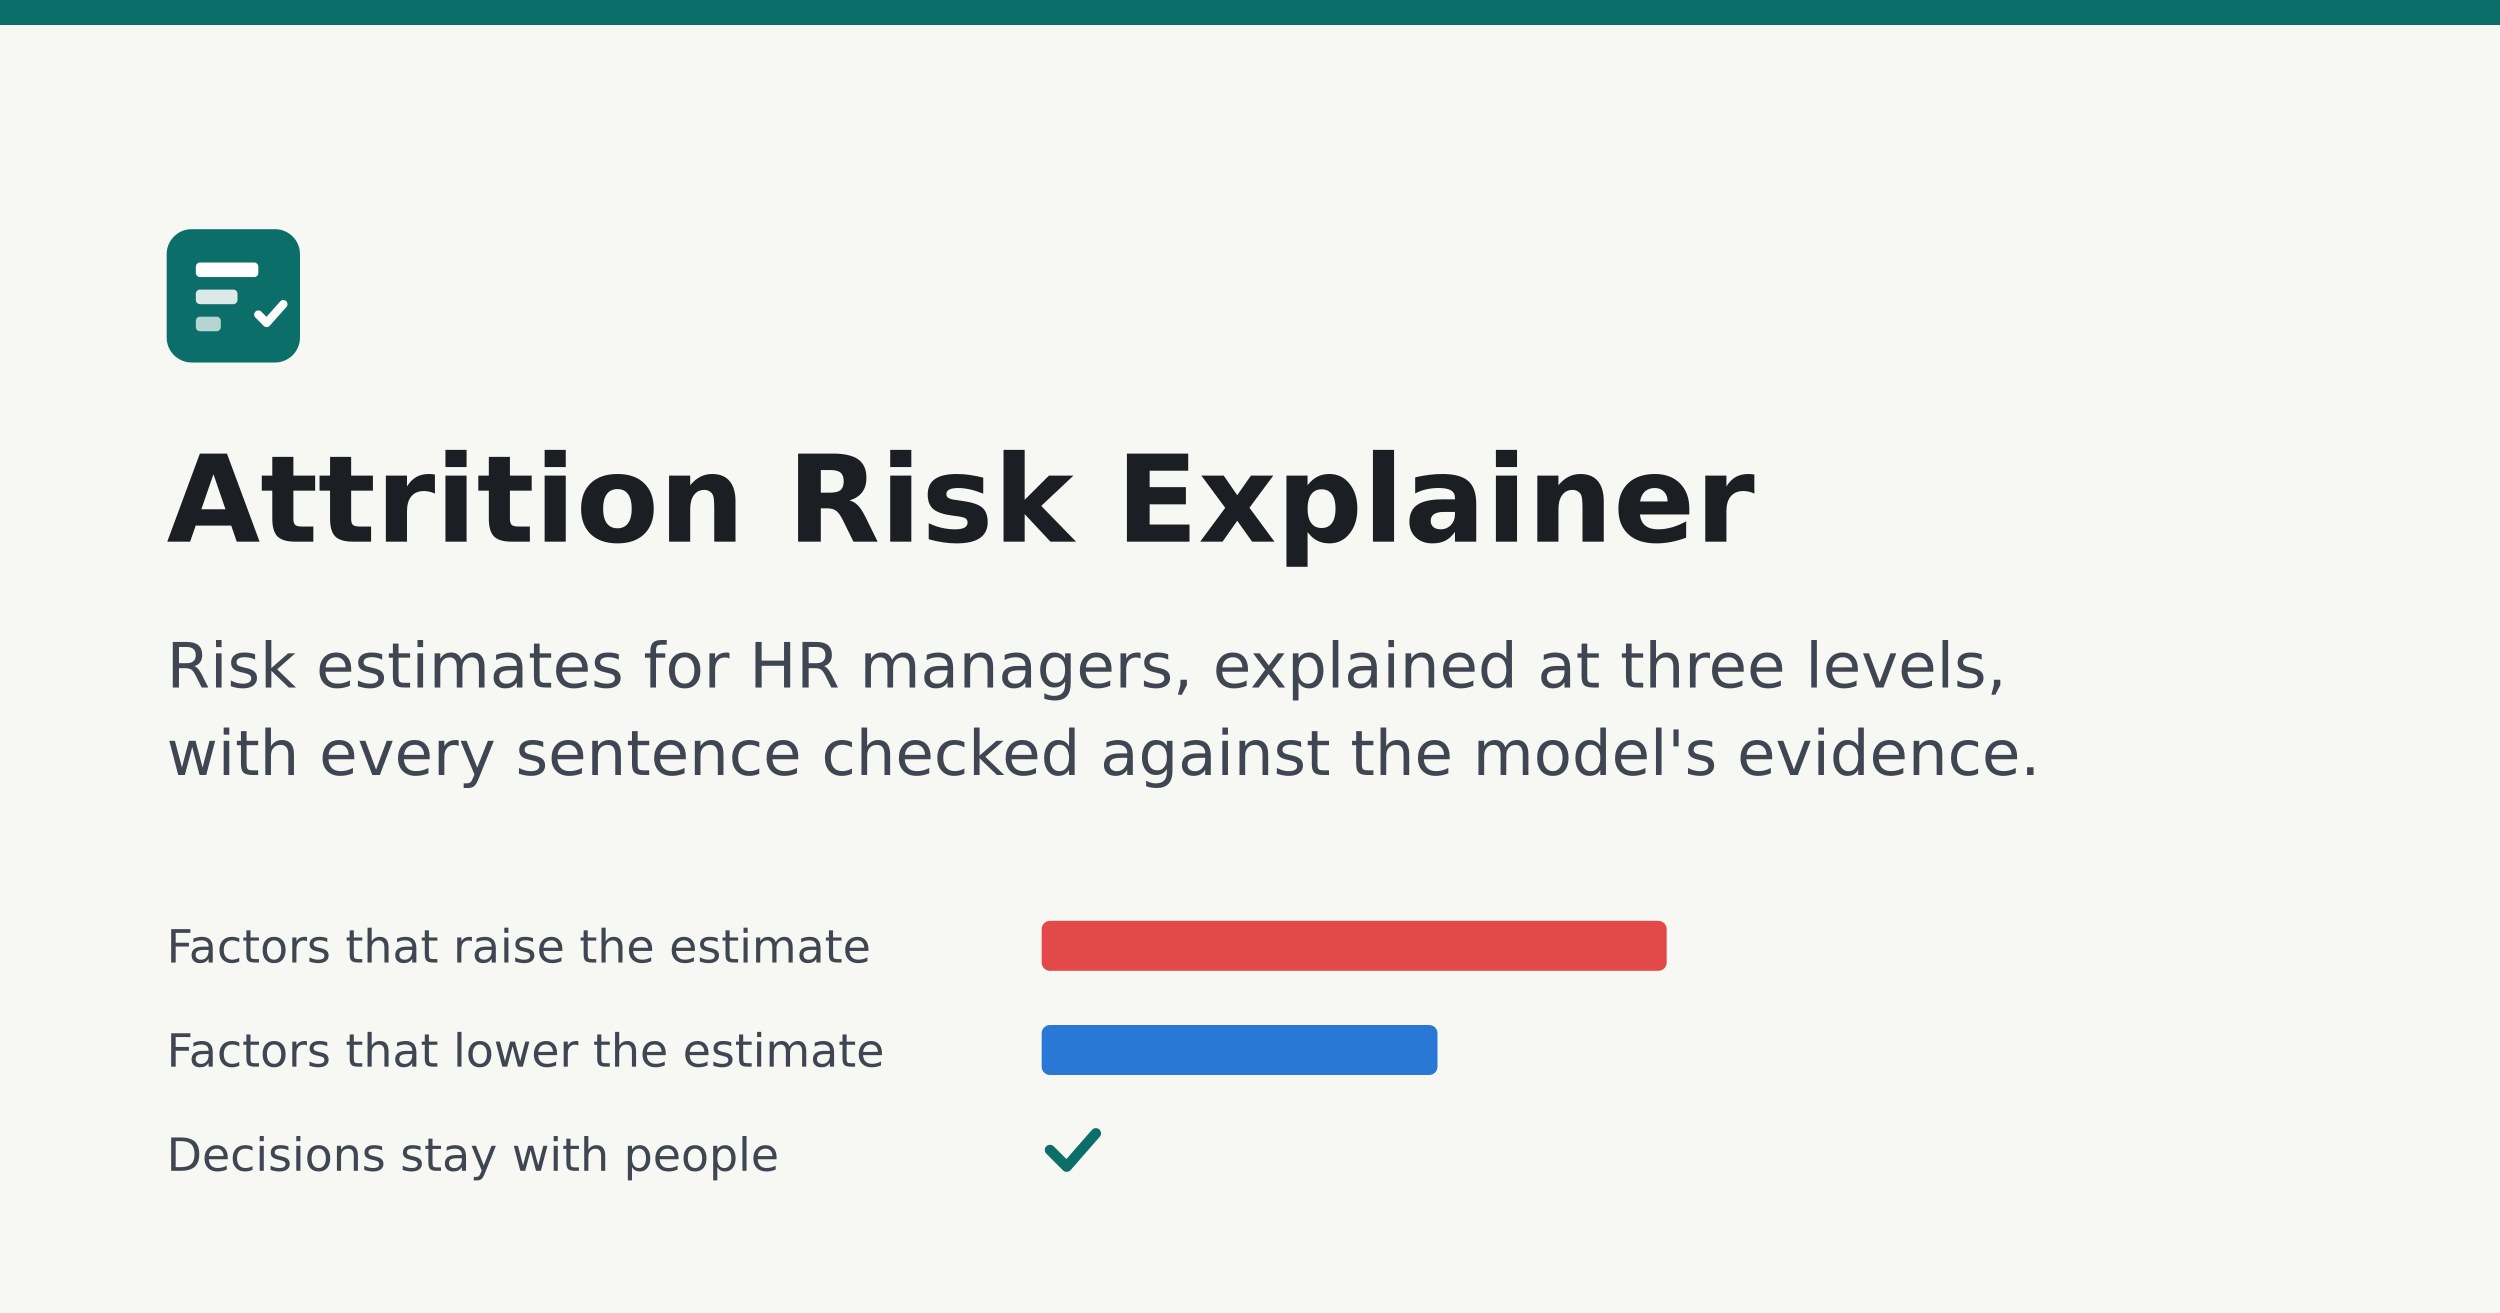
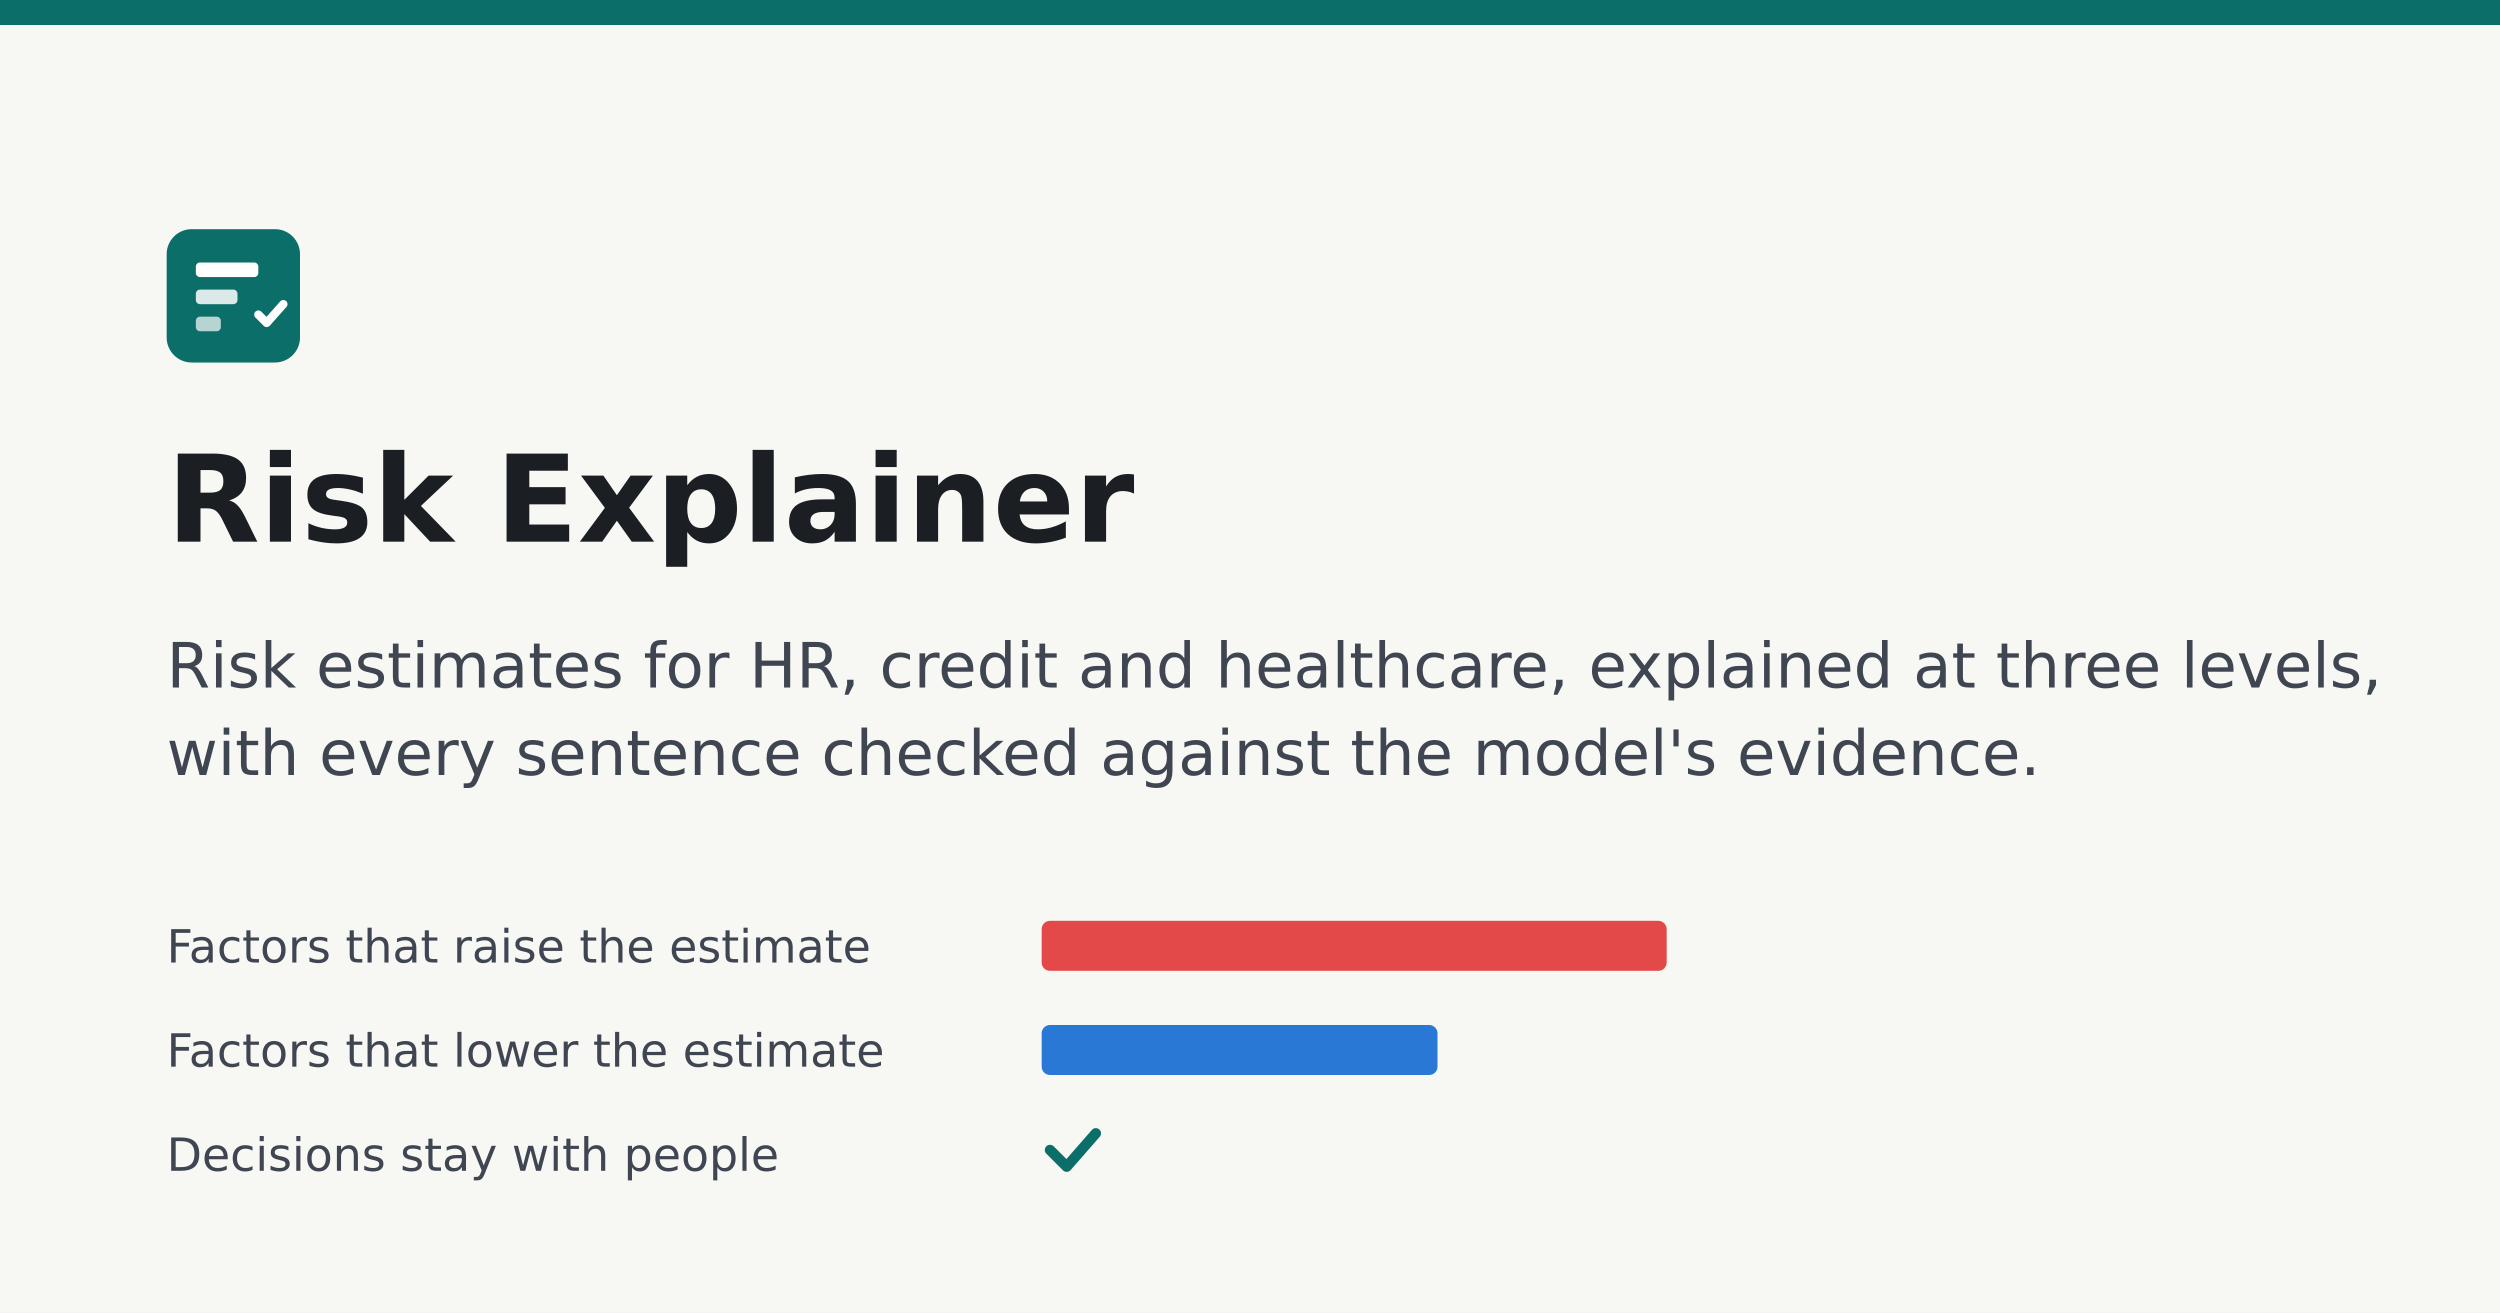
<svg xmlns="http://www.w3.org/2000/svg" width="1200" height="630" viewBox="0 0 1200 630">
  <rect width="1200" height="630" fill="#f7f7f4" />
  <rect x="0" y="0" width="1200" height="12" fill="#0b6e69" />
  <g transform="translate(80,110)">
    <rect width="64" height="64" rx="12" fill="#0b6e69" />
    <rect x="14" y="16" width="30" height="7" rx="2" fill="#fff" />
    <rect x="14" y="29" width="20" height="7" rx="2" fill="#fff" opacity="0.85" />
    <rect x="14" y="42" width="12" height="7" rx="2" fill="#fff" opacity="0.7" />
    <path d="M44 41l4 4 8-9" fill="none" stroke="#fff" stroke-width="4" stroke-linecap="round" stroke-linejoin="round" />
  </g>
-   <text x="80" y="260" font-family="DejaVu Sans, Arial, sans-serif" font-size="58" font-weight="700" fill="#1b1f24">Attrition Risk Explainer</text>
-   <text x="80" y="330" font-family="DejaVu Sans, Arial, sans-serif" font-size="30" fill="#3f4652">Risk estimates for HR managers, explained at three levels,</text>
+   <text x="80" y="260" font-family="DejaVu Sans, Arial, sans-serif" font-size="58" font-weight="700" fill="#1b1f24">Risk Explainer</text>
+   <text x="80" y="330" font-family="DejaVu Sans, Arial, sans-serif" font-size="30" fill="#3f4652">Risk estimates for HR, credit and healthcare, explained at three levels,</text>
  <text x="80" y="372" font-family="DejaVu Sans, Arial, sans-serif" font-size="30" fill="#3f4652">with every sentence checked against the model's evidence.</text>
  <g transform="translate(80,440)" font-family="DejaVu Sans, Arial, sans-serif" font-size="22" fill="#3f4652">
    <text x="0" y="22">Factors that raise the estimate</text>
    <rect x="420" y="2" width="300" height="24" rx="4" fill="#e34948" />
    <text x="0" y="72">Factors that lower the estimate</text>
    <rect x="420" y="52" width="190" height="24" rx="4" fill="#2a78d6" />
    <text x="0" y="122">Decisions stay with people</text>
    <path d="M424 112l8 8 14-16" fill="none" stroke="#0b6e69" stroke-width="5" stroke-linecap="round" stroke-linejoin="round" />
  </g>
</svg>
